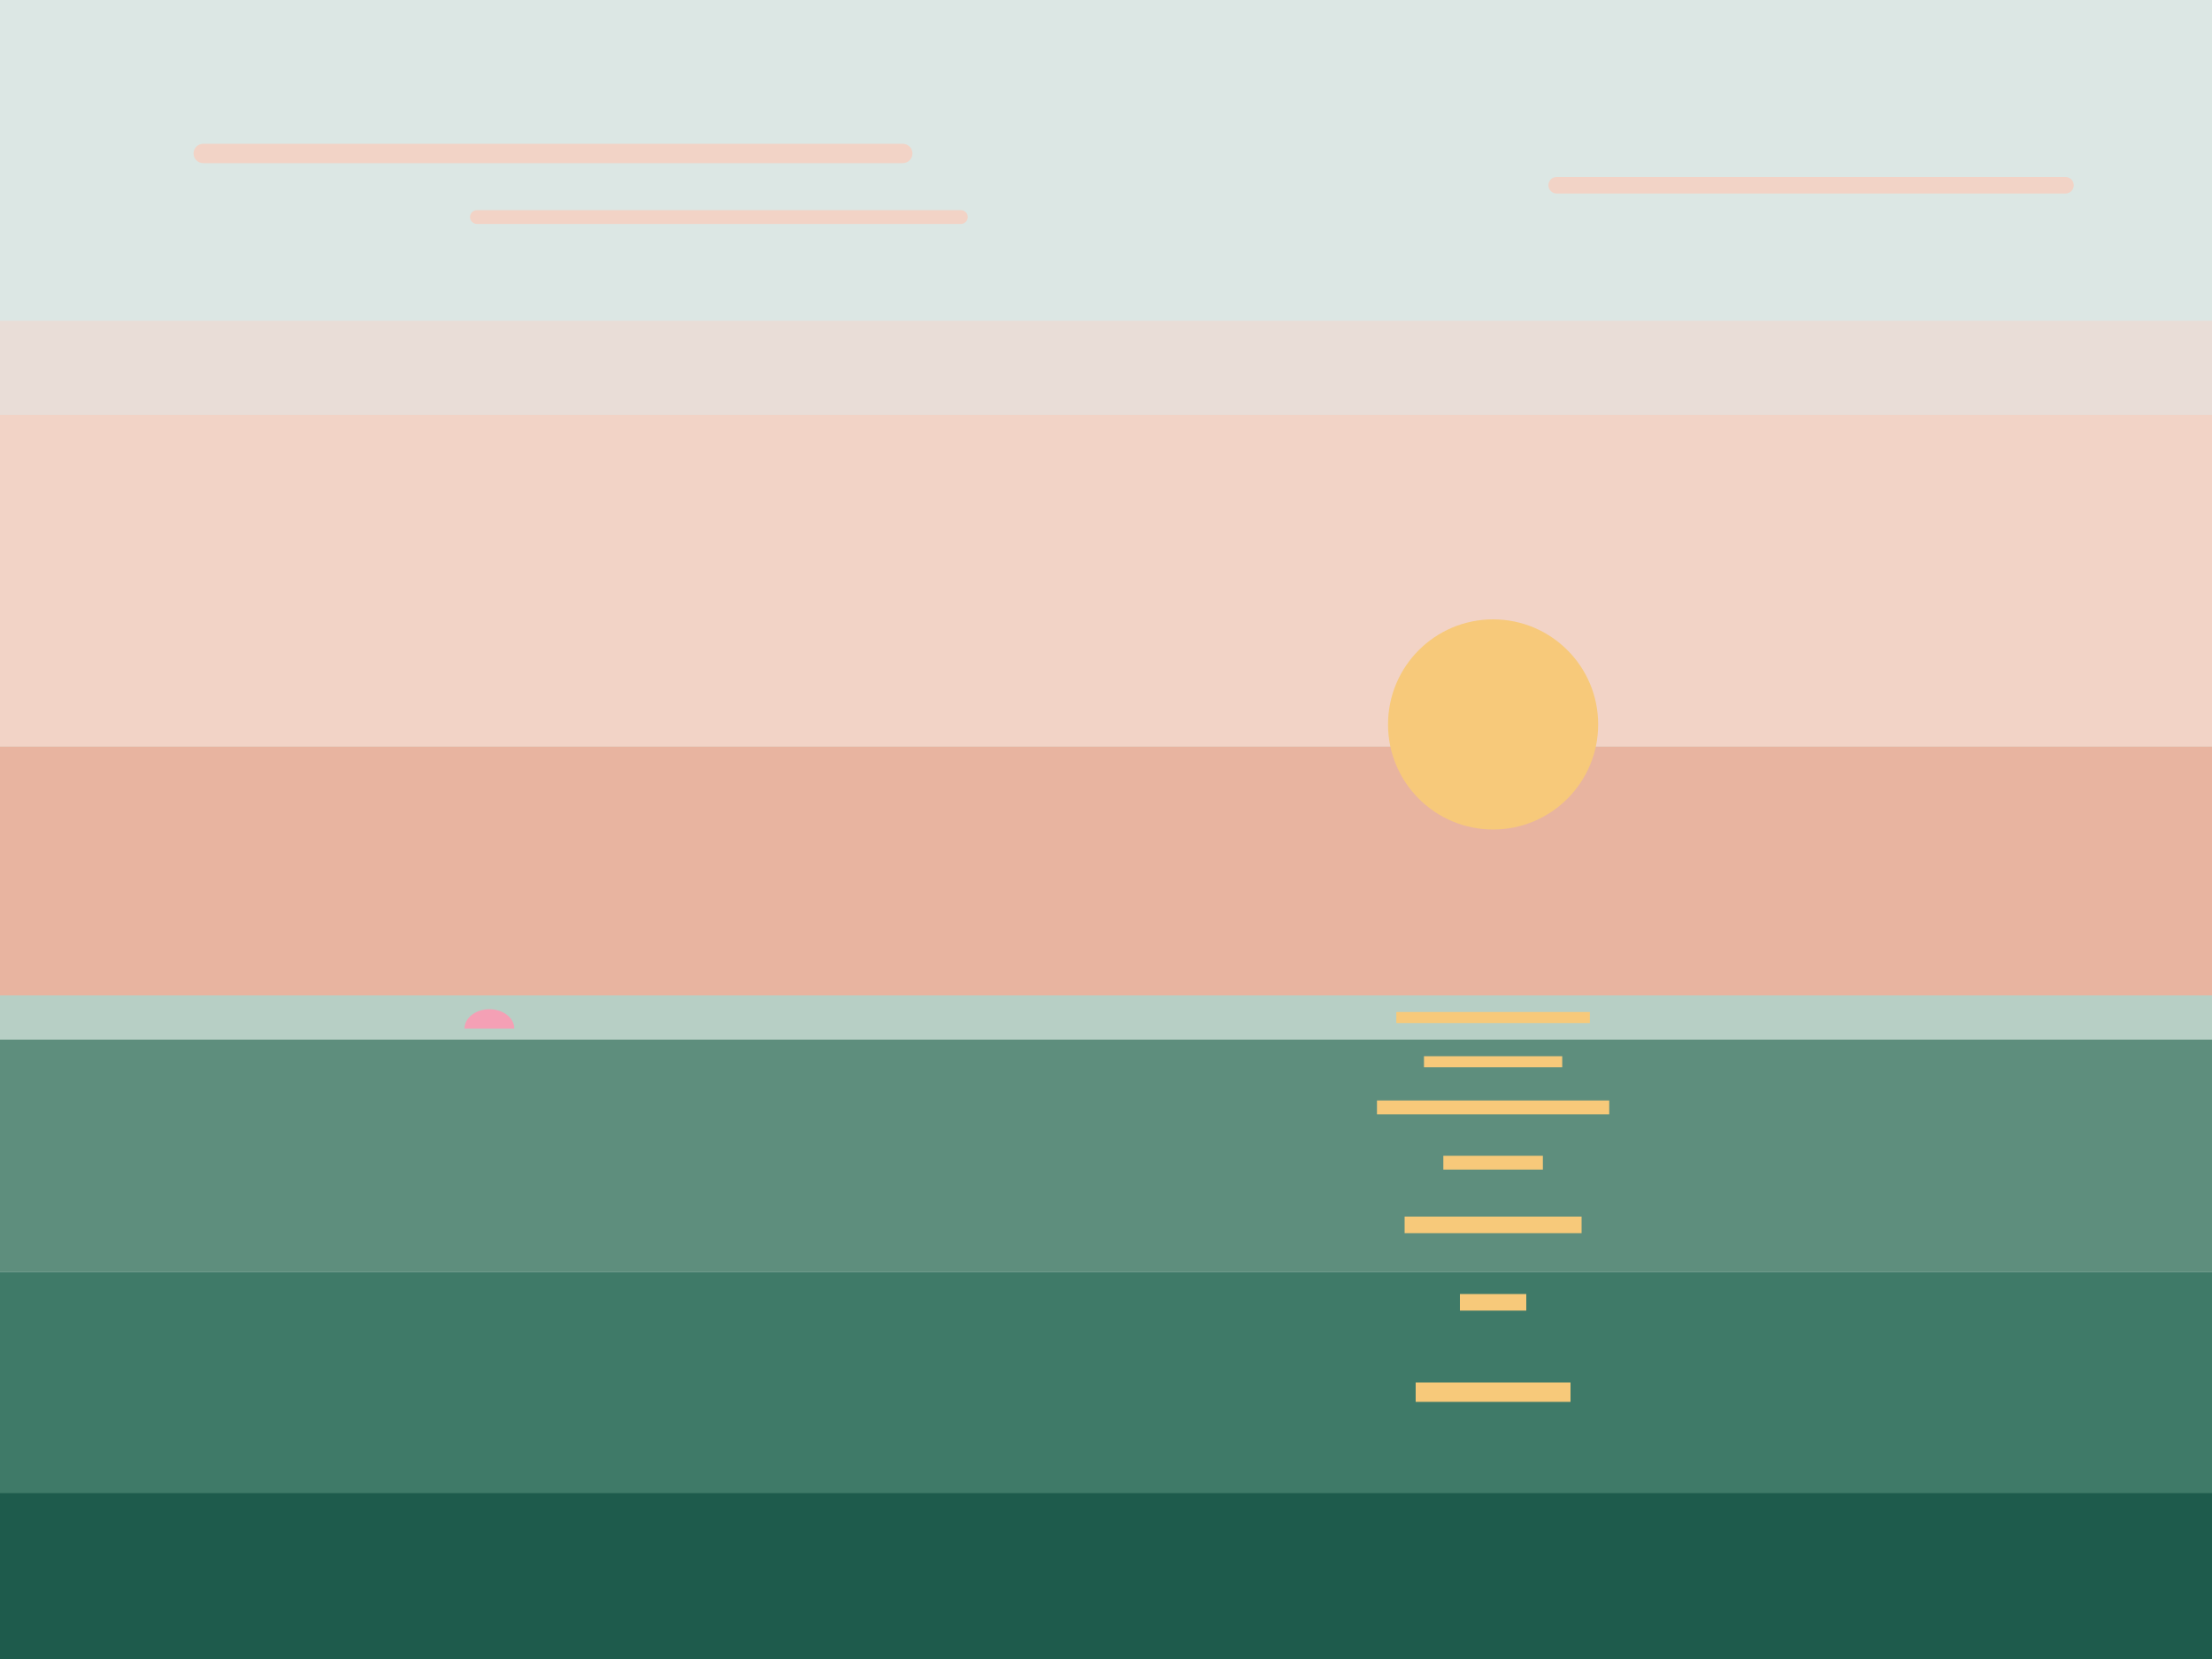
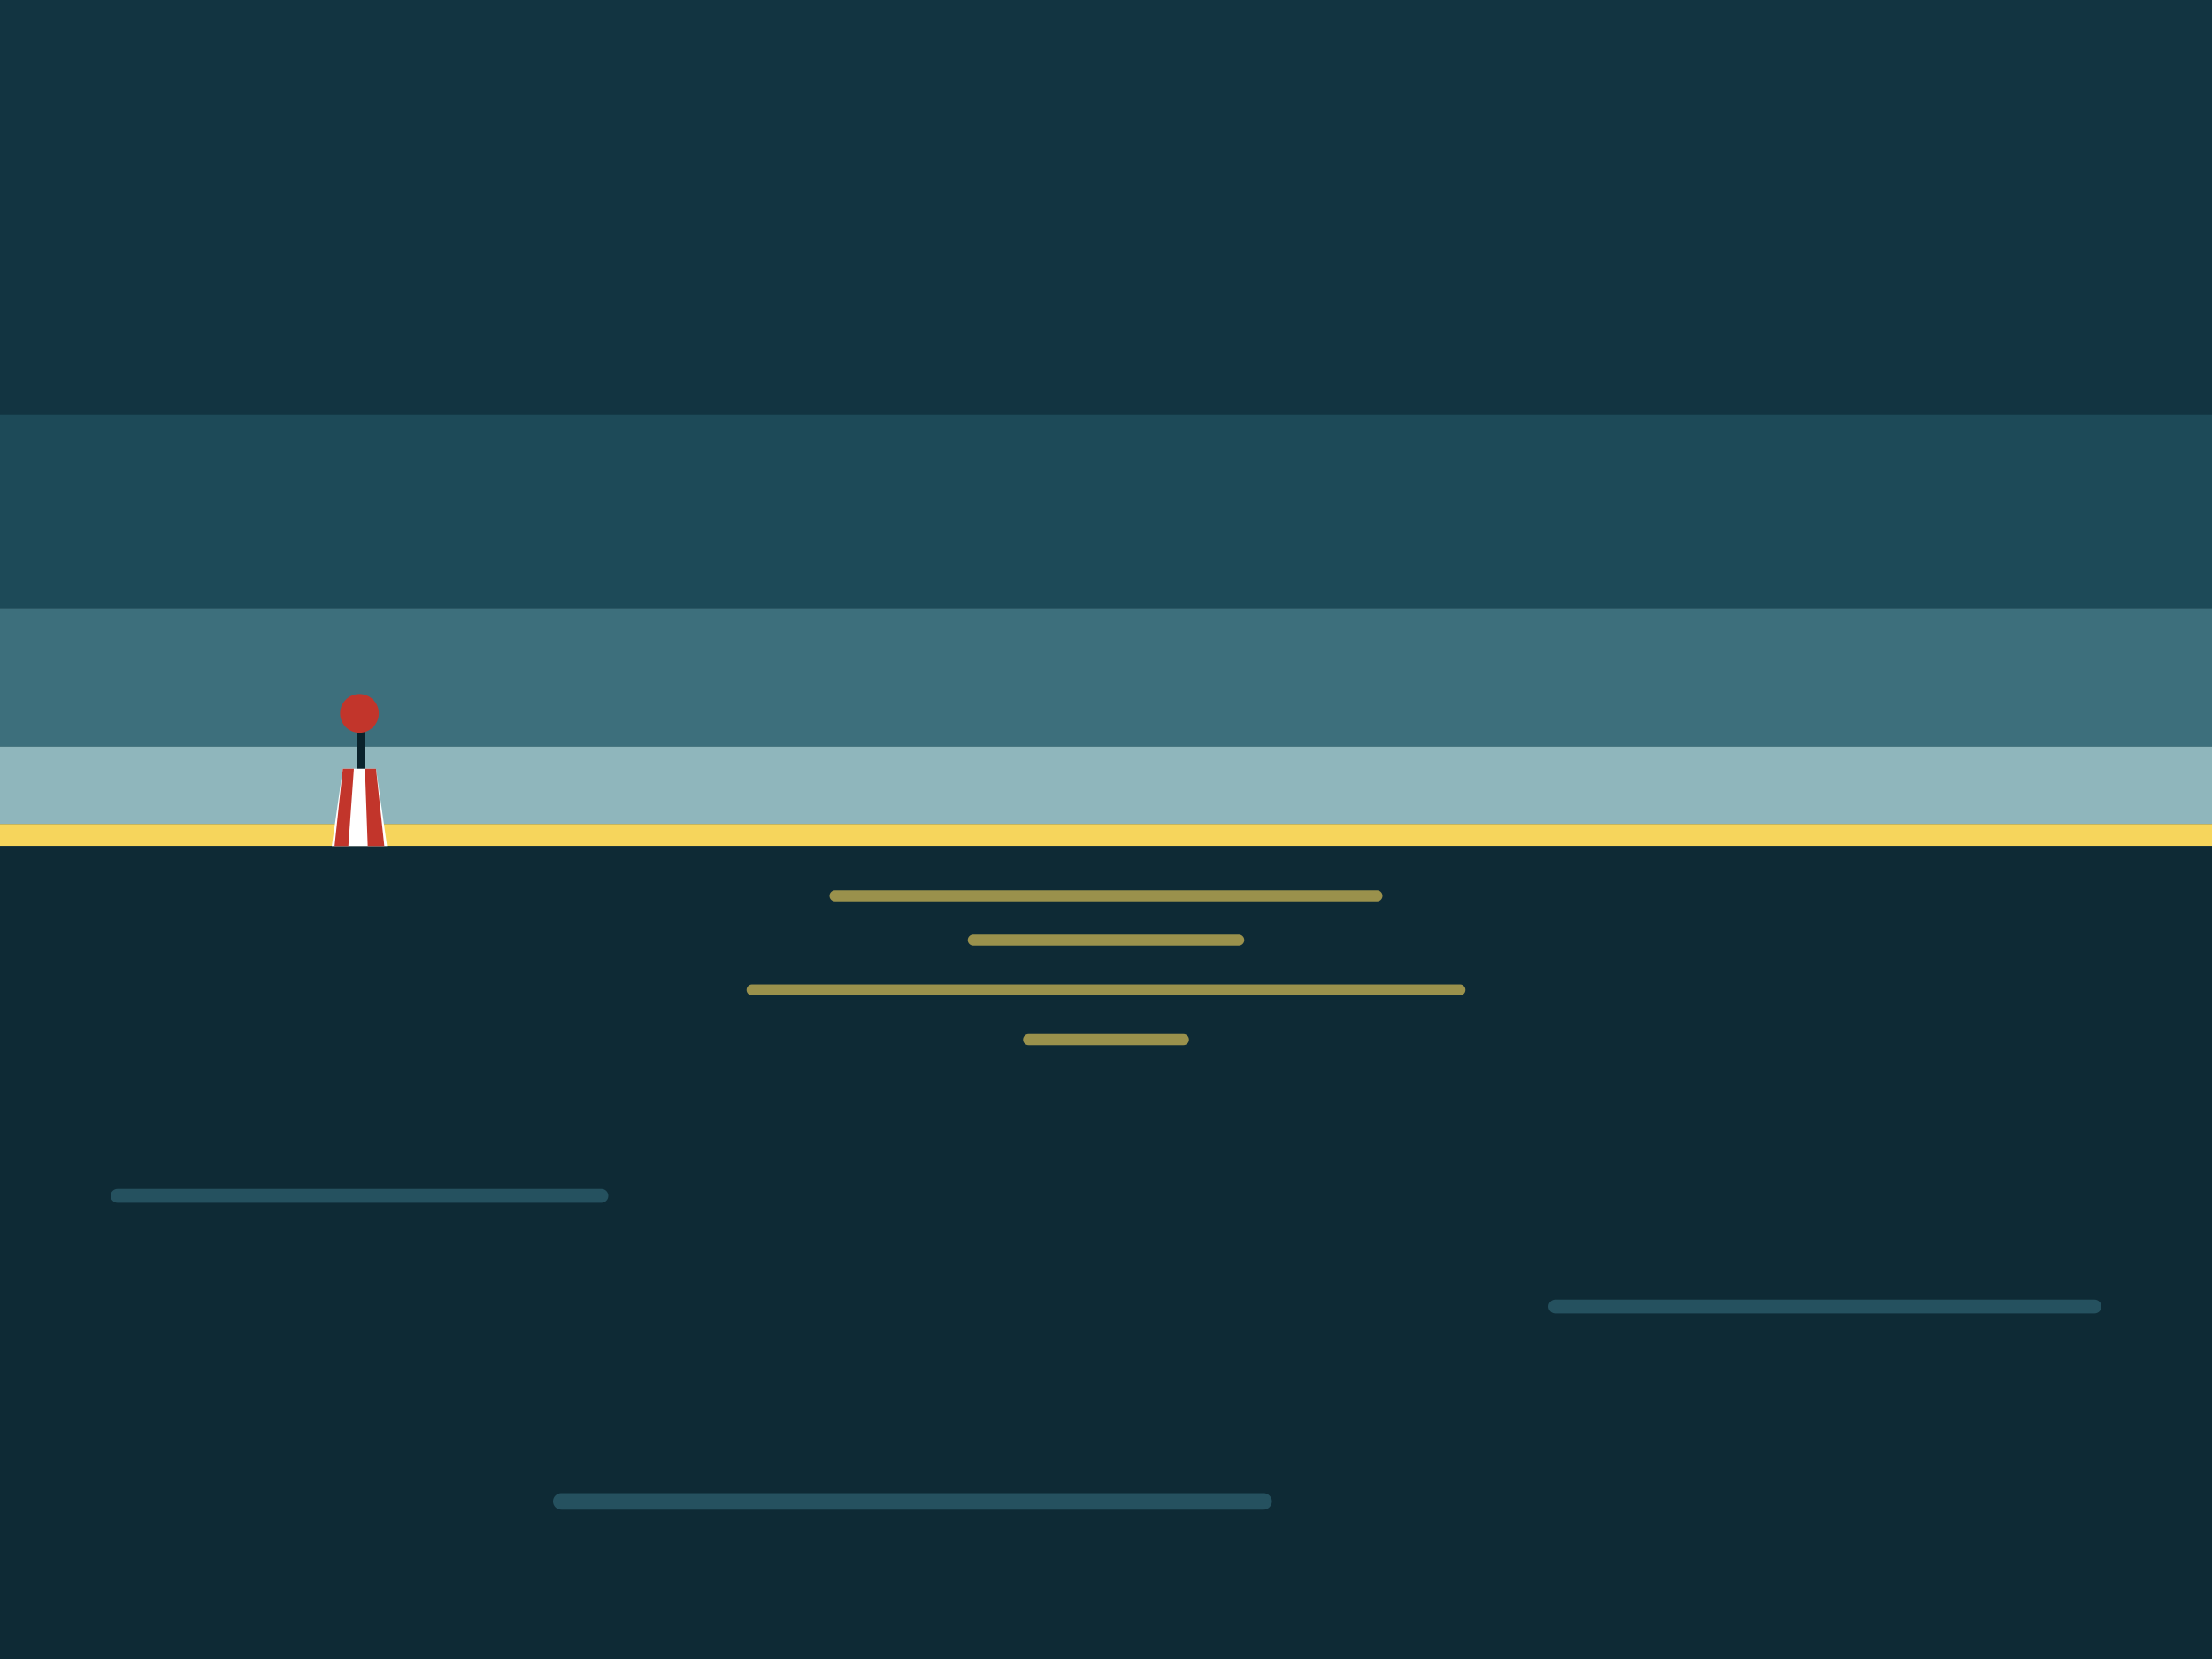
<svg xmlns="http://www.w3.org/2000/svg" viewBox="0 0 800 600" width="800" height="600">
-   <rect width="800" height="600" fill="#DCE7E4" />
-   <rect y="116" width="800" height="34" fill="#E9DDD7" />
-   <rect y="150" width="800" height="120" fill="#F2D3C6" />
-   <g fill="#F2D3C6">
-     <rect x="70" y="52" width="260" height="7" rx="3.5" />
-     <rect x="170" y="76" width="180" height="5" rx="2.5" />
-     <rect x="560" y="64" width="190" height="6" rx="3" />
+   <rect width="800" height="600" fill="#123441" />
+   <rect y="150" width="800" height="70" fill="#1D4A58" />
+   <rect y="220" width="800" height="50" fill="#3D6F7C" />
+   <rect y="270" width="800" height="28" fill="#8FB6BC" />
+   <rect y="298" width="800" height="8" fill="#F6D55C" />
+   <rect y="306" width="800" height="294" fill="#0E2A35" />
+   <g fill="#F6D55C" opacity=".6">
+     <rect x="300" y="322" width="200" height="4" rx="2" />
+     <rect x="350" y="338" width="100" height="4" rx="2" />
+     <rect x="270" y="356" width="260" height="4" rx="2" />
+     <rect x="370" y="374" width="60" height="4" rx="2" />
  </g>
-   <rect y="270" width="800" height="90" fill="#E8B4A0" />
-   <circle cx="540" cy="262" r="38" fill="#F7C97A" />
-   <rect y="360" width="800" height="16" fill="#B7CFC5" />
-   <rect y="376" width="800" height="84" fill="#5E8E7D" />
-   <rect y="460" width="800" height="140" fill="#3F7A68" />
-   <rect y="540" width="800" height="60" fill="#1E5B4C" />
-   <g fill="#F7C97A">
-     <rect x="505" y="366" width="70" height="4" />
-     <rect x="515" y="382" width="50" height="4" />
-     <rect x="498" y="398" width="84" height="5" />
-     <rect x="522" y="418" width="36" height="5" />
-     <rect x="508" y="440" width="64" height="6" />
-     <rect x="528" y="468" width="24" height="6" />
-     <rect x="512" y="500" width="56" height="7" />
+   <g fill="#25515F">
+     <rect x="40" y="430" width="180" height="5" rx="2.5" />
+     <rect x="560" y="470" width="200" height="5" rx="2.5" />
+     <rect x="200" y="540" width="260" height="6" rx="3" />
  </g>
-   <path d="M168 372a9 7 0 0 1 18 0z" fill="#F4A0B5" />
-   <path d="M160 374h-24M194 374h26" stroke="#B7CFC5" stroke-width="2" />
+   <rect x="129" y="262" width="3" height="18" fill="#0A222B" />
+   <circle cx="130" cy="258" r="7" fill="#C2352B" />
+   <path d="M120 306 L124 278 H136 L140 306 Z" fill="#FFFFFF" />
+   <path d="M124 278 H128 L126 306 H121 Z M132 278 H136 L139 306 H133 Z" fill="#C2352B" />
</svg>
